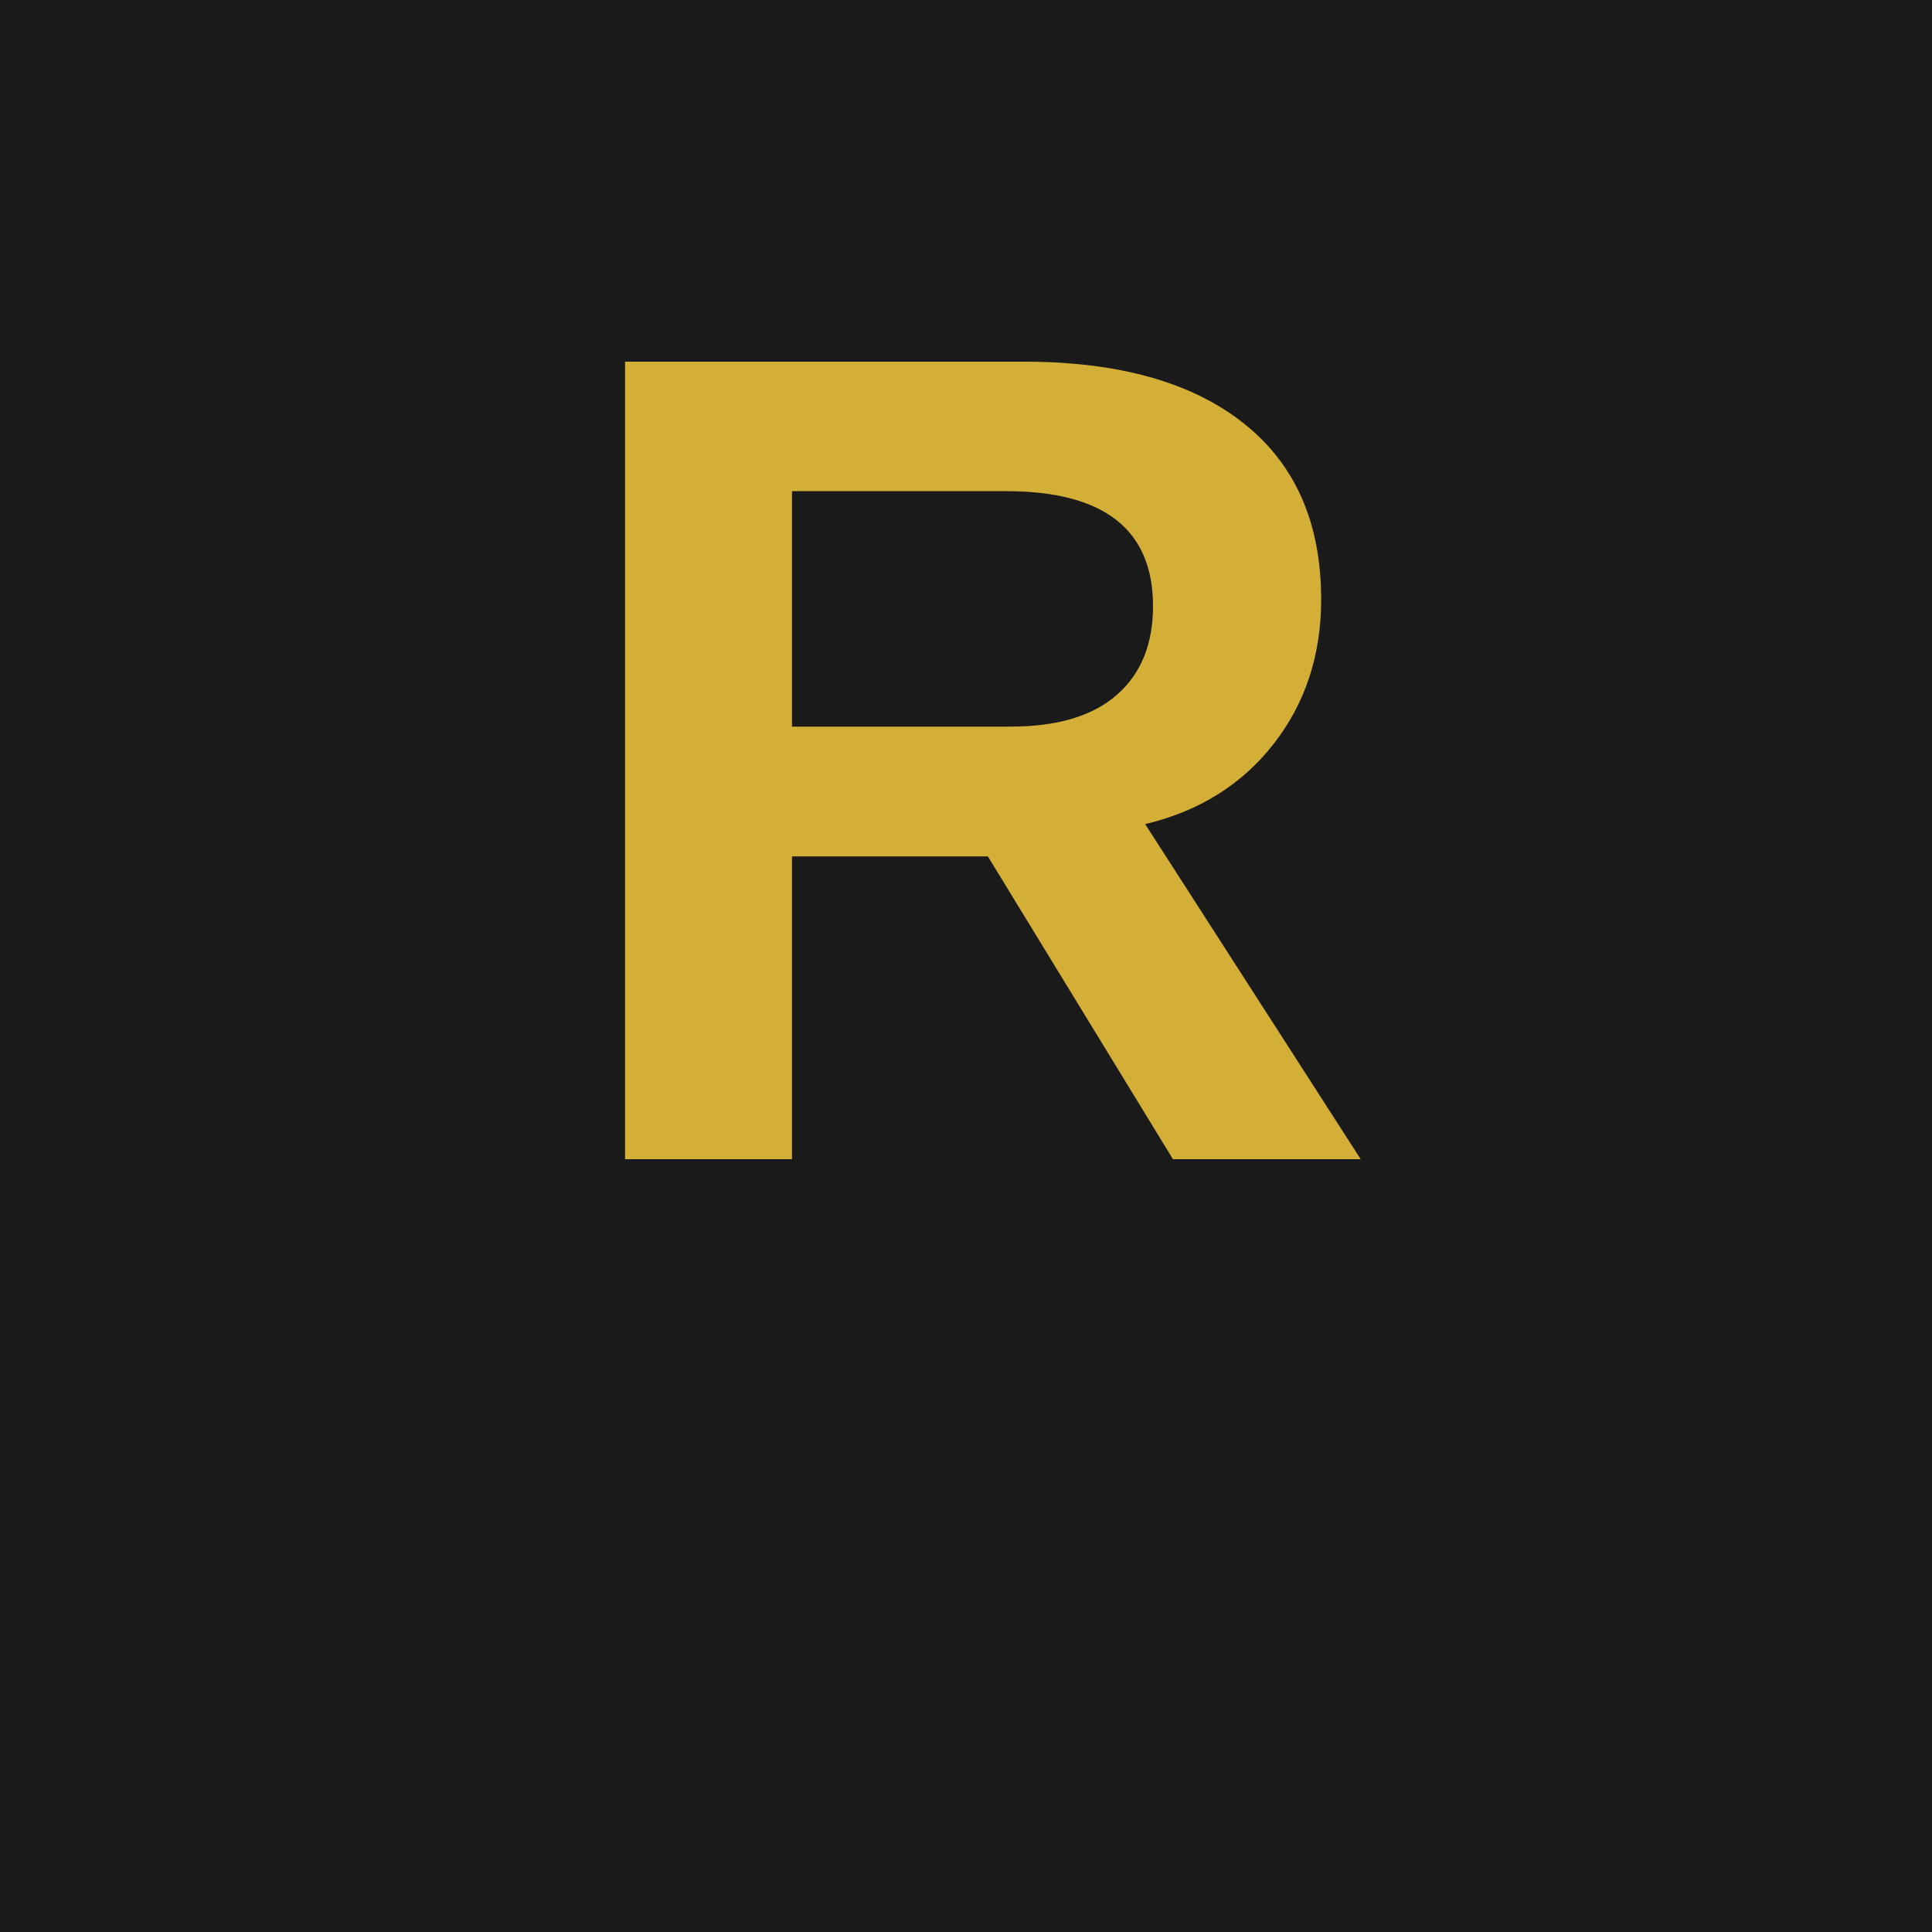
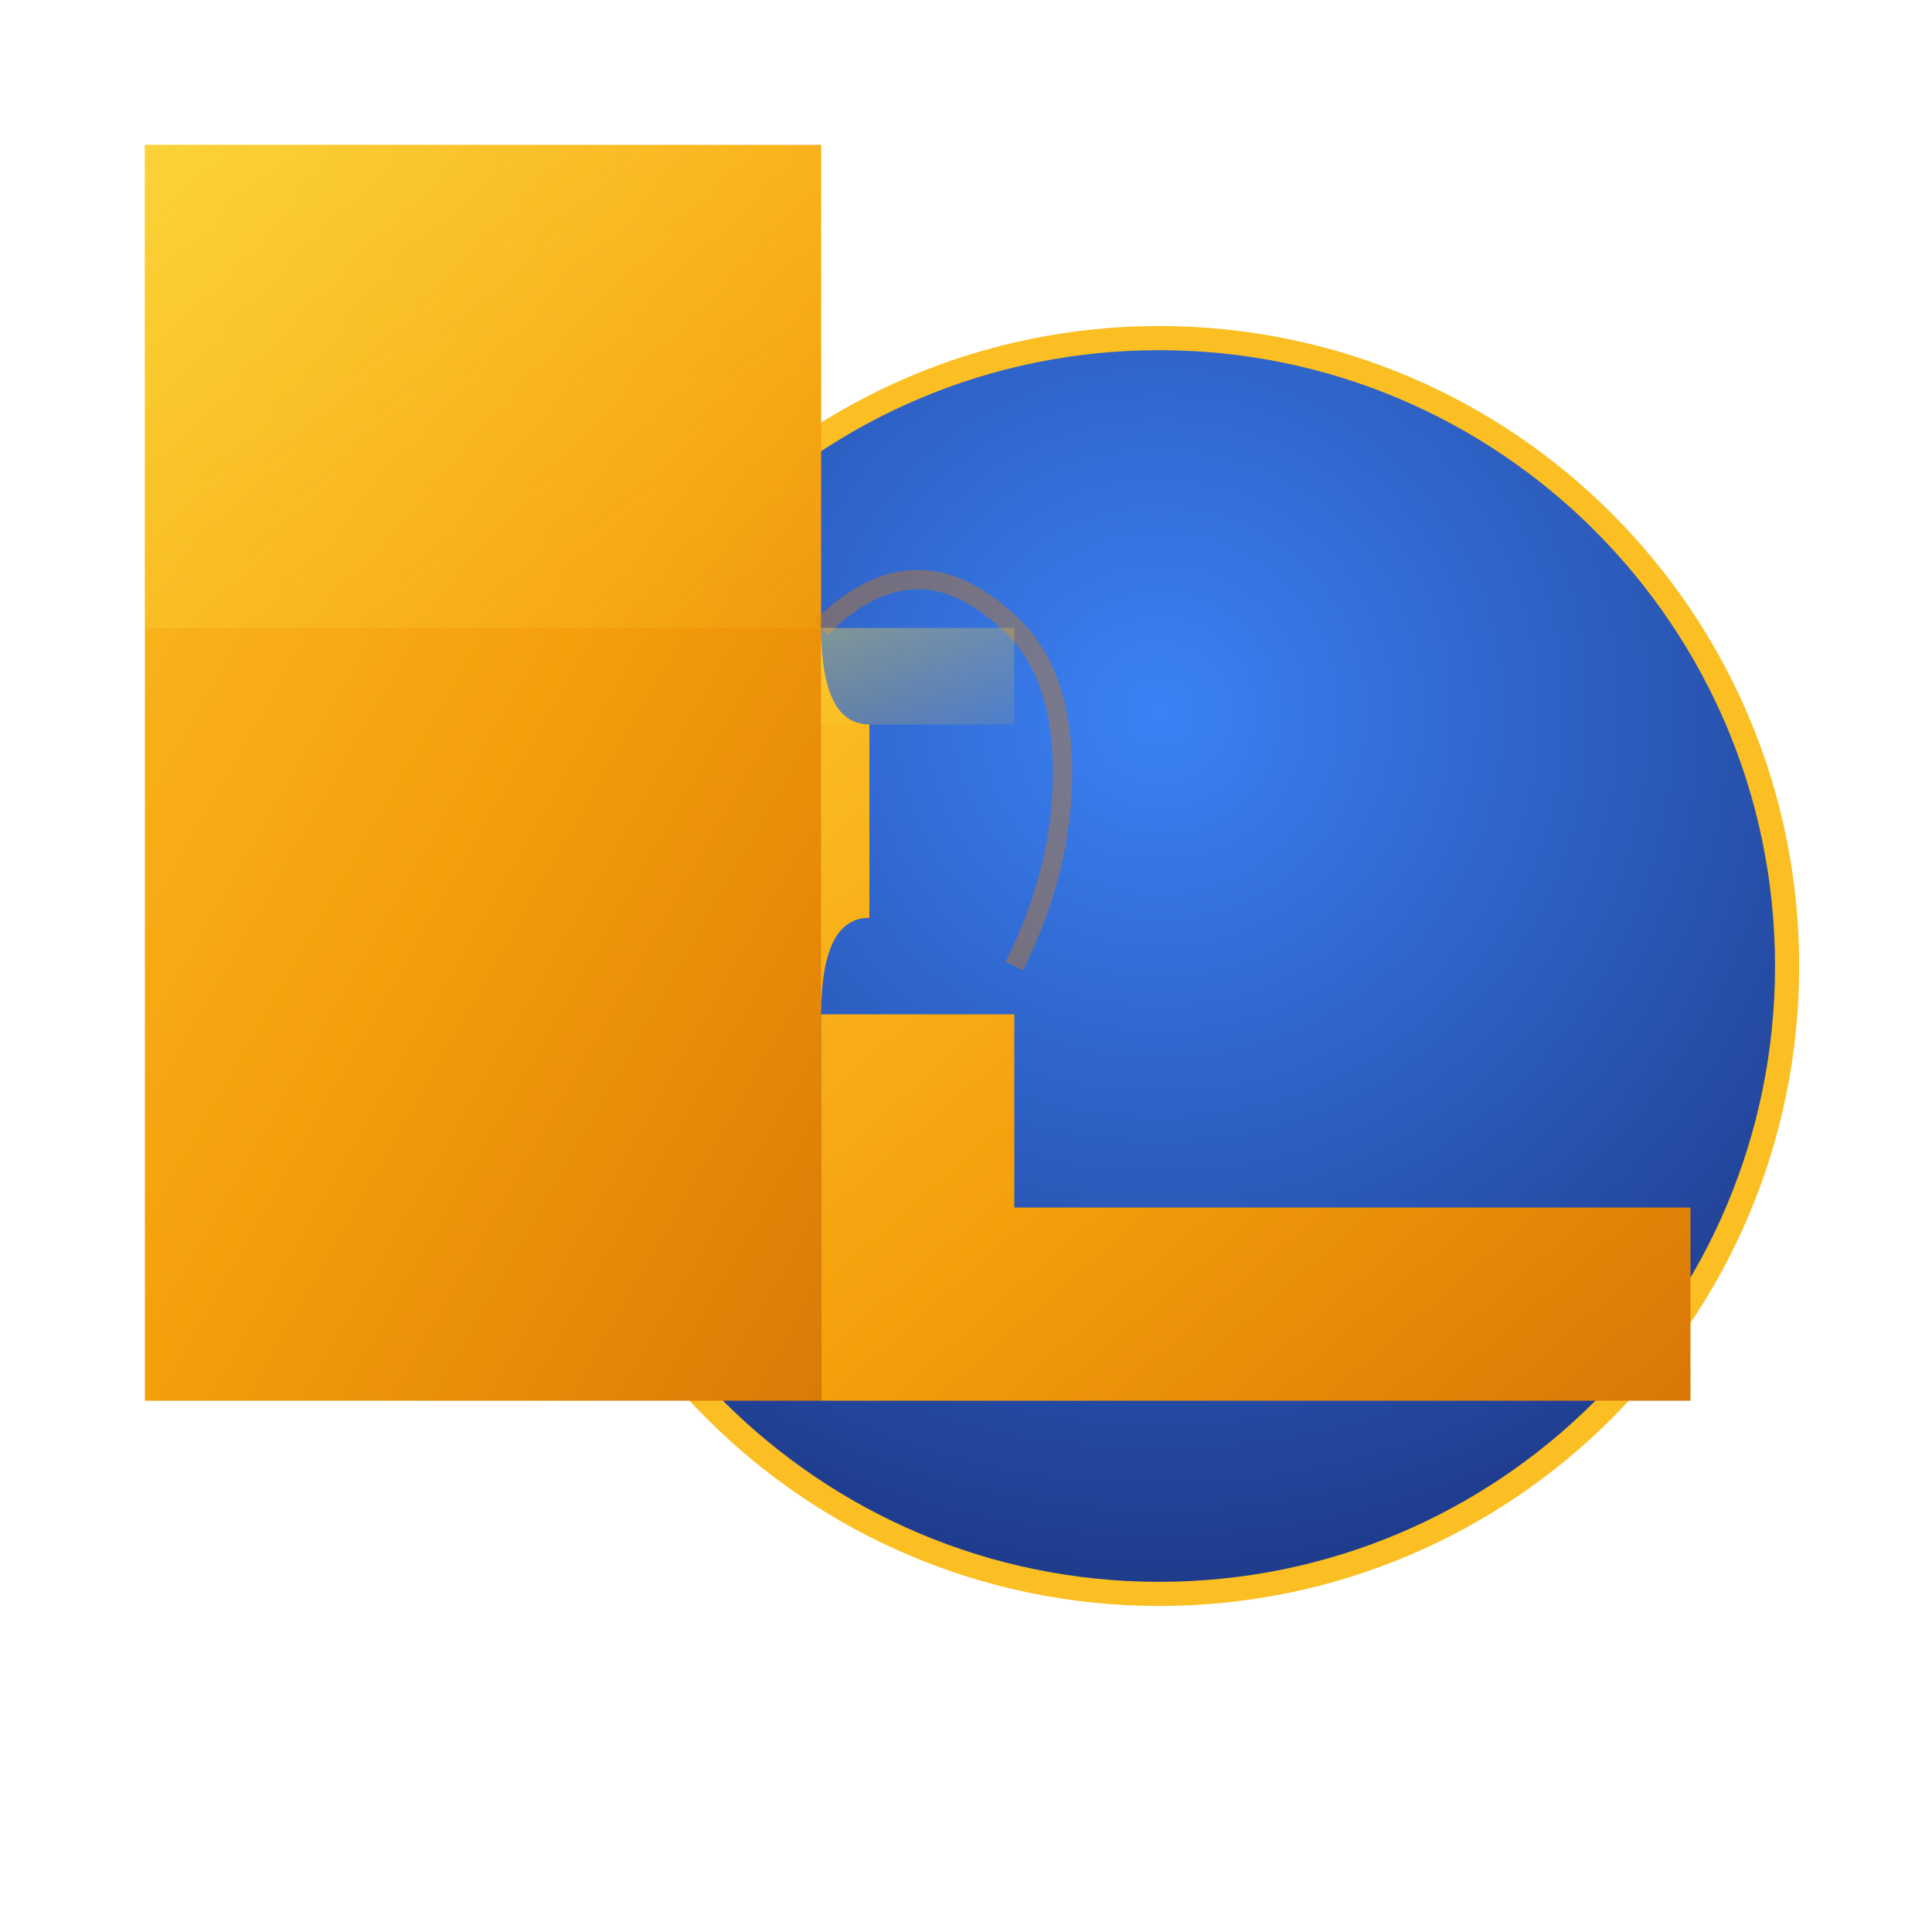
- <svg xmlns="http://www.w3.org/2000/svg" viewBox="0 0 100 100">
-   <rect width="100" height="100" fill="#1a1a1a" />
-   <text x="50" y="60" font-family="Arial, sans-serif" font-size="60" font-weight="bold" fill="#d4af37" text-anchor="middle">R</text>
+ <svg xmlns="http://www.w3.org/2000/svg" viewBox="0 0 200 200">
+   <defs>
+     <radialGradient id="blueGradient" cx="50%" cy="30%" r="70%">
+       <stop offset="0%" style="stop-color:#3b82f6;stop-opacity:1" />
+       <stop offset="100%" style="stop-color:#1e3a8a;stop-opacity:1" />
+     </radialGradient>
+     <linearGradient id="goldGradient" x1="0%" y1="0%" x2="100%" y2="100%">
+       <stop offset="0%" style="stop-color:#fbbf24;stop-opacity:1" />
+       <stop offset="50%" style="stop-color:#f59e0b;stop-opacity:1" />
+       <stop offset="100%" style="stop-color:#d97706;stop-opacity:1" />
+     </linearGradient>
+     <linearGradient id="goldHighlight" x1="0%" y1="0%" x2="100%" y2="100%">
+       <stop offset="0%" style="stop-color:#fde047;stop-opacity:1" />
+       <stop offset="100%" style="stop-color:#fbbf24;stop-opacity:0.3" />
+     </linearGradient>
+   </defs>
+   <circle cx="120" cy="100" r="65" fill="url(#blueGradient)" stroke="#fbbf24" stroke-width="2.5" />
+   <path d="M 15 15 L 15 145 L 85 145 L 85 105 Q 85 95 90 95 L 90 75 Q 85 75 85 65 L 85 15 Z" fill="url(#goldGradient)" />
+   <path d="M 85 105 Q 85 95 90 95 L 90 75 Q 85 75 85 65 L 85 145 L 175 145 L 175 125 L 105 125 L 105 105 Z" fill="url(#goldGradient)" />
+   <path d="M 85 65 Q 95 55 105 65 Q 110 70 110 80 Q 110 90 105 100" stroke="#d97706" stroke-width="2" fill="none" opacity="0.4" />
+   <path d="M 15 15 L 15 65 L 85 65 L 85 15 Z" fill="url(#goldHighlight)" opacity="0.6" />
+   <path d="M 85 65 L 85 75 L 105 75 L 105 65 Z" fill="url(#goldHighlight)" opacity="0.4" />
</svg>
